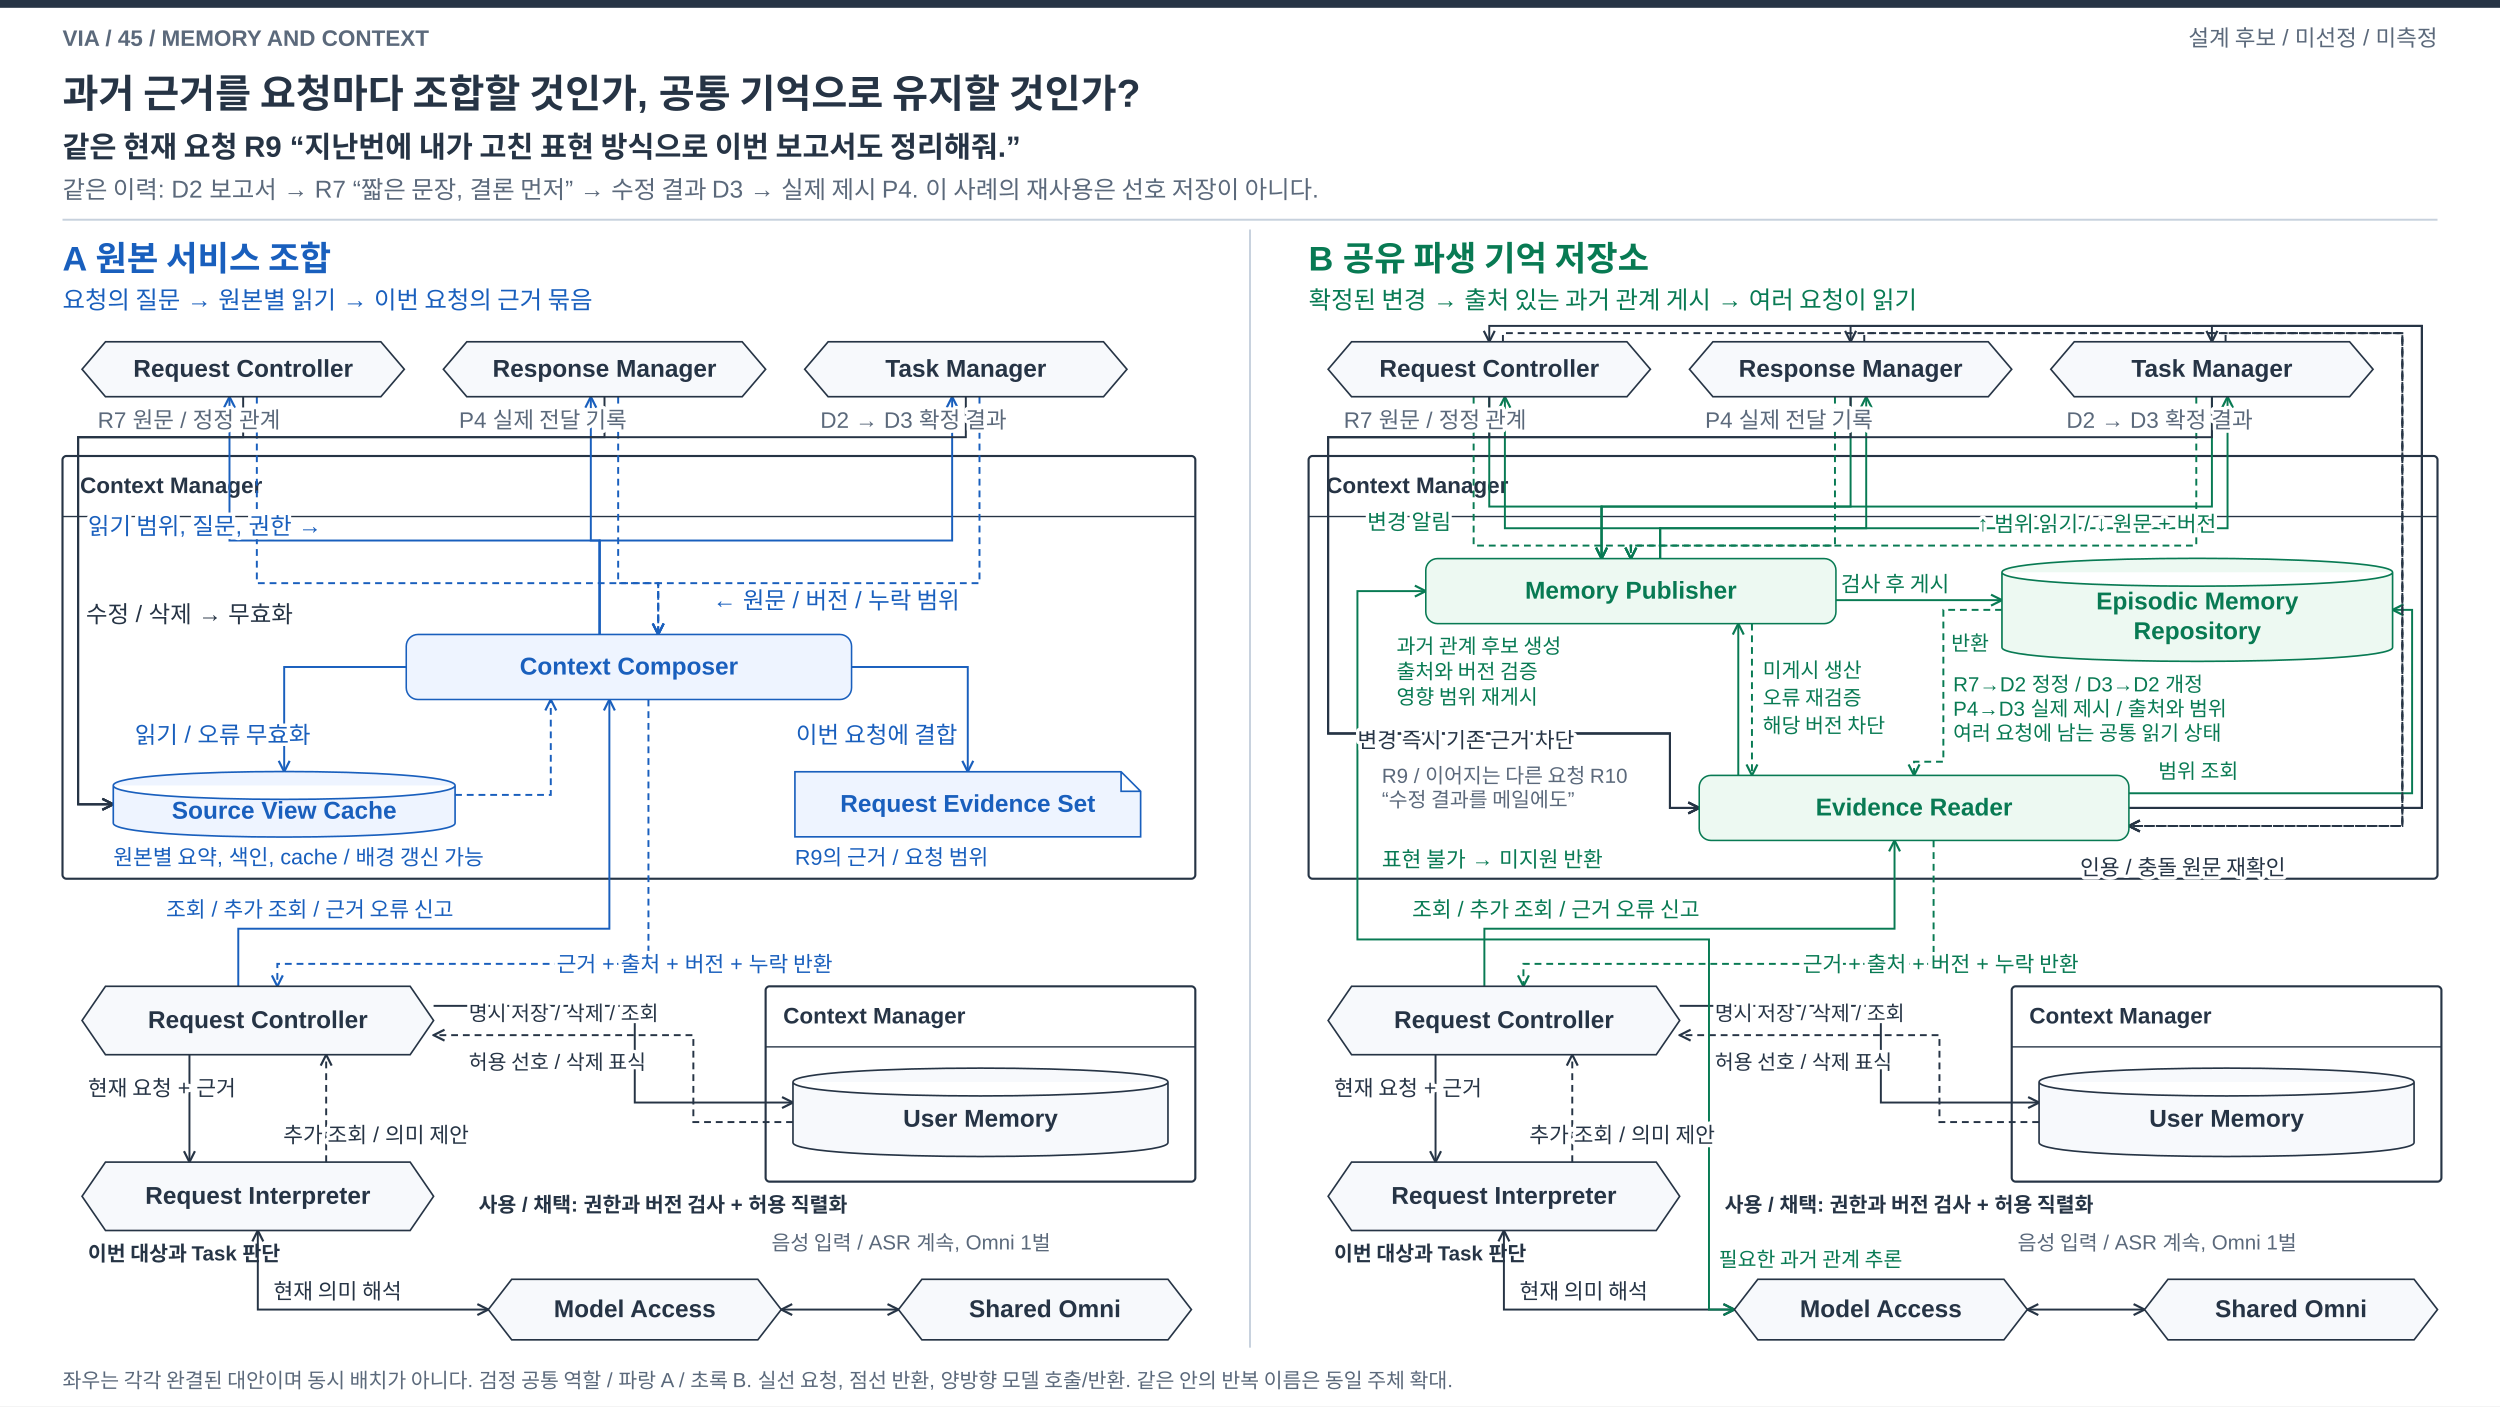
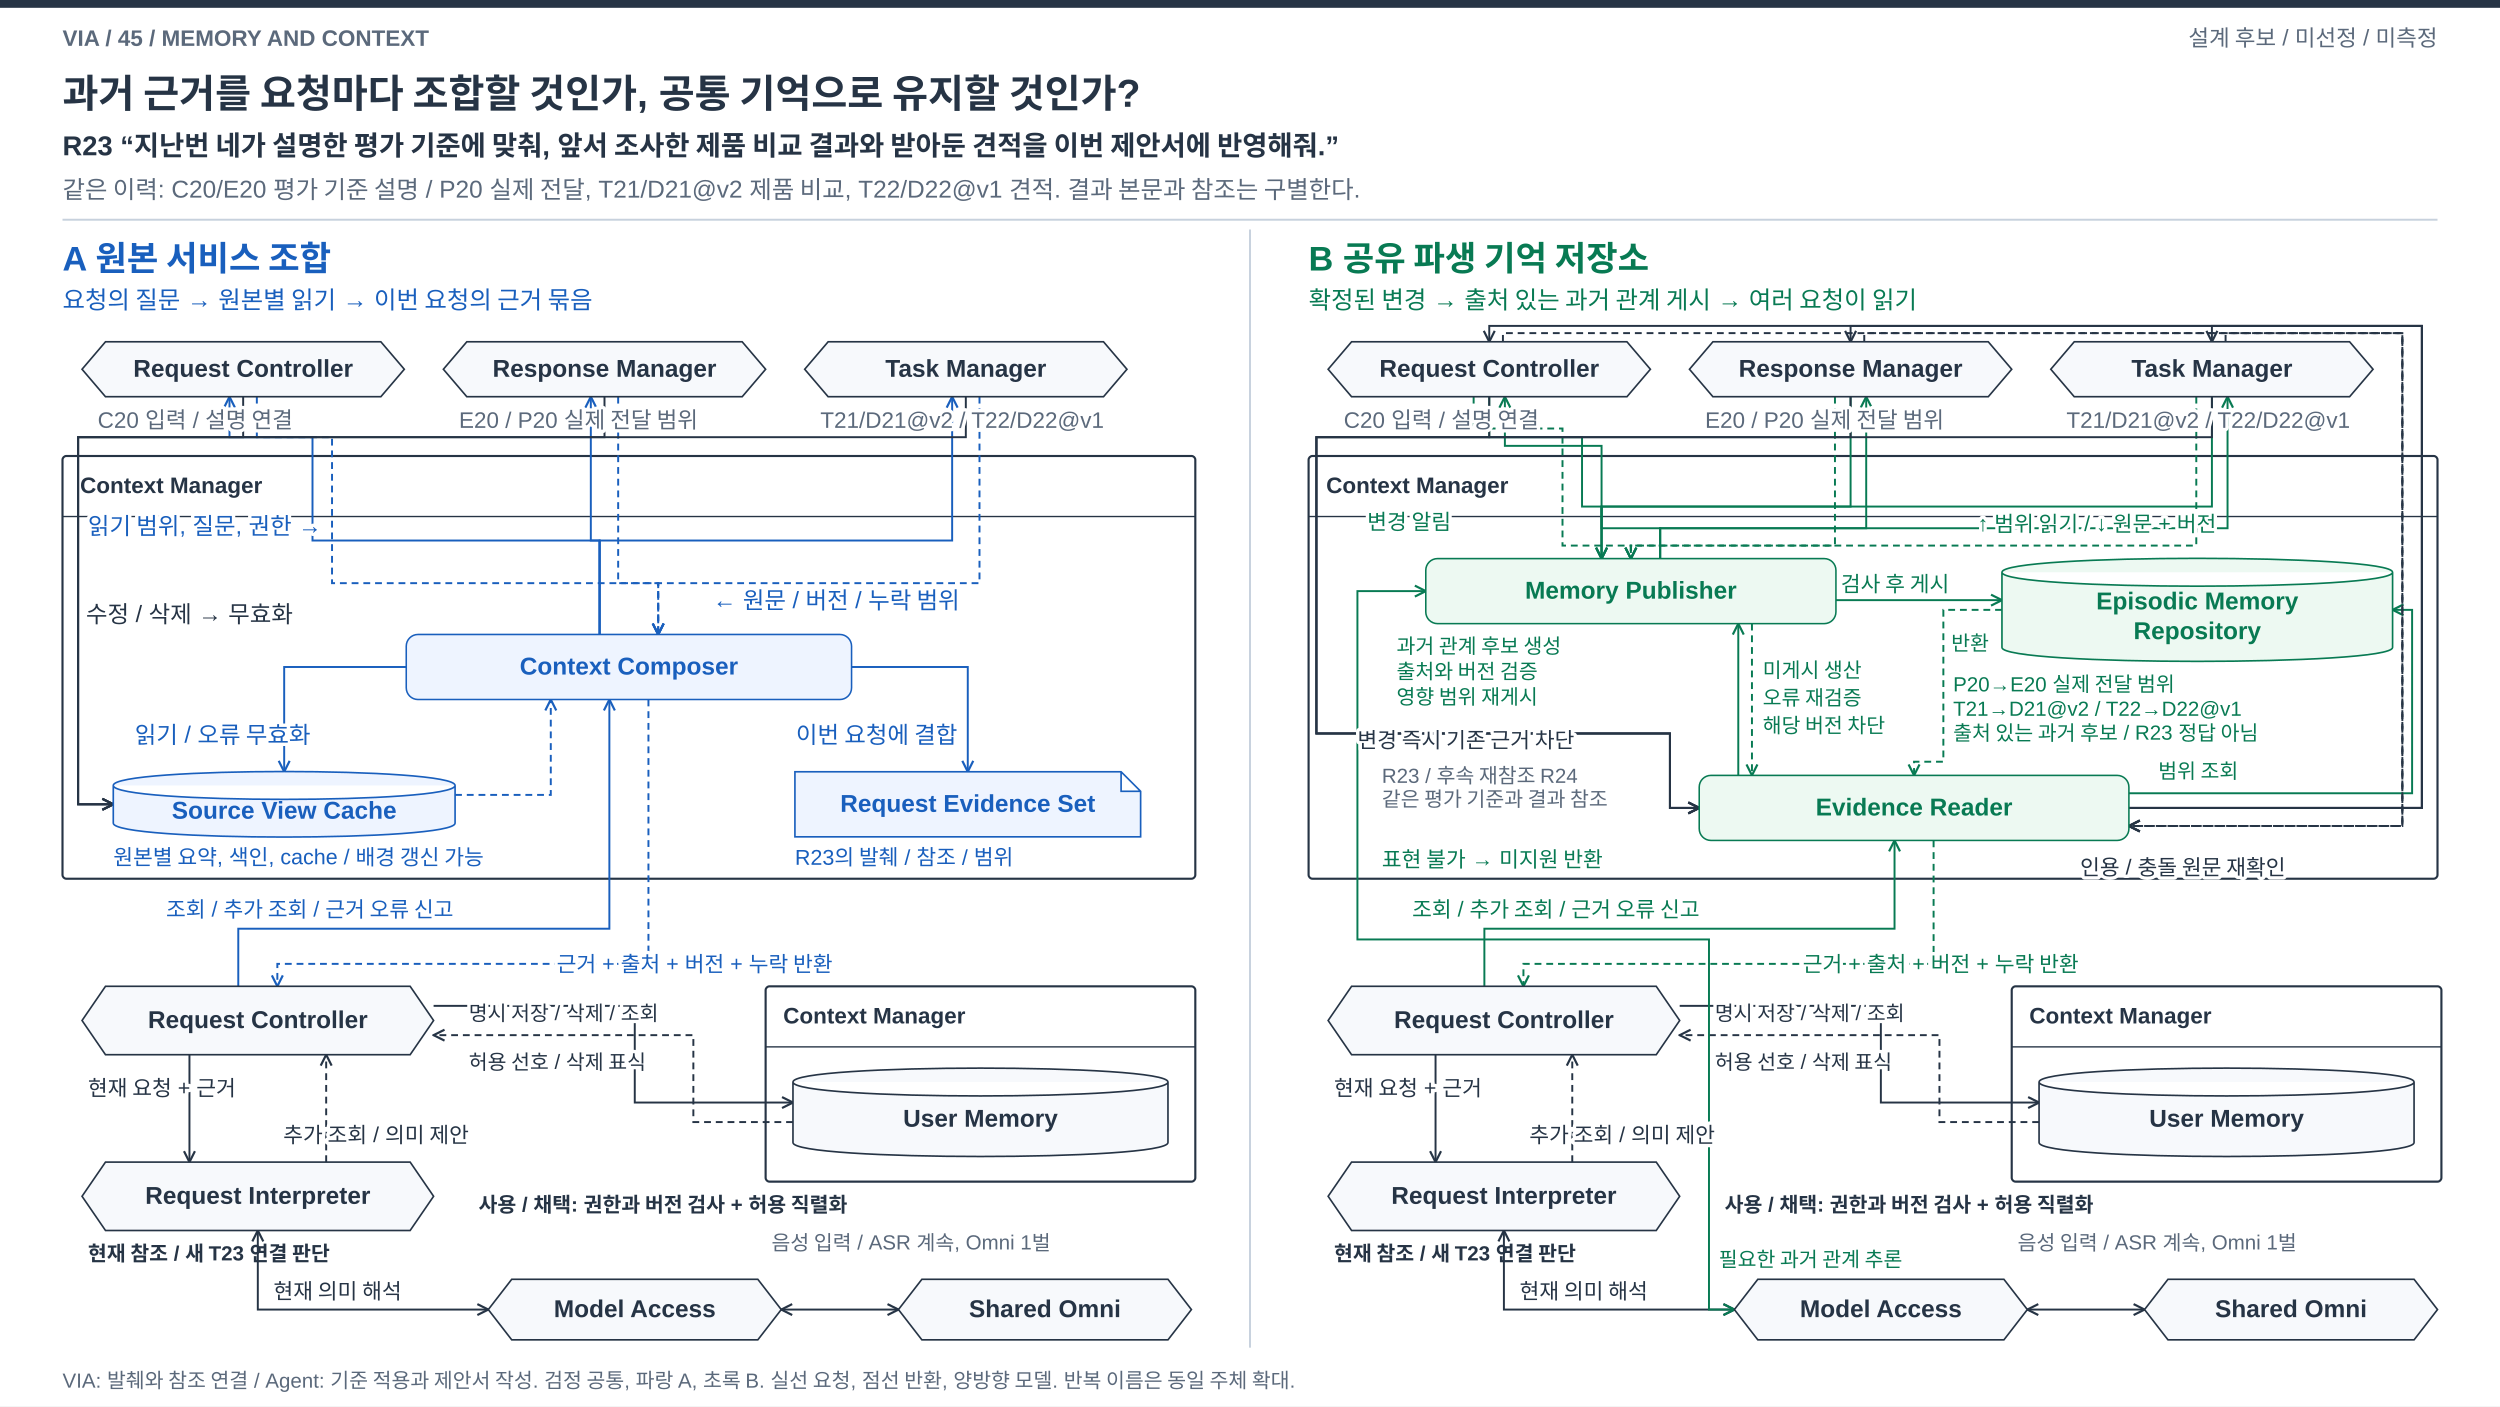
<svg xmlns="http://www.w3.org/2000/svg" width="2560" height="1440" viewBox="0 0 2560 1440" role="img" aria-labelledby="title">
  <defs>
    <marker id="a263445" viewBox="0 0 10 10" refX="9" refY="5" markerWidth="7" markerHeight="7" orient="auto-start-reverse">
      <path d="M1 1L9 5L1 9" fill="none" stroke="#263445" stroke-width="1.6" />
    </marker>
    <marker id="a195FBD" viewBox="0 0 10 10" refX="9" refY="5" markerWidth="7" markerHeight="7" orient="auto-start-reverse">
      <path d="M1 1L9 5L1 9" fill="none" stroke="#195FBD" stroke-width="1.6" />
    </marker>
    <marker id="a087A53" viewBox="0 0 10 10" refX="9" refY="5" markerWidth="7" markerHeight="7" orient="auto-start-reverse">
      <path d="M1 1L9 5L1 9" fill="none" stroke="#087A53" stroke-width="1.6" />
    </marker>
  </defs>
  <rect width="2560" height="1440" fill="white" />
  <g font-family="Arial, Apple SD Gothic Neo, Malgun Gothic, sans-serif">
    <rect id="e1" x="0" y="0" width="2560" height="8" rx="0" fill="#263445" stroke="none" stroke-width="1.5" />
    <g id="Acm" data-component="true">
      <rect x="64" y="466.92" width="1160" height="432.9" rx="4" fill="white" stroke="#263445" stroke-width="2.2" />
      <path d="M64 528.92H1224" stroke="#263445" stroke-width="1.4" />
      <text x="82" y="504.92" text-anchor="start" font-size="23" font-weight="700" fill="#263445">Context Manager</text>
    </g>
    <g id="Bcm" data-component="true">
      <rect x="1340" y="466.92" width="1156" height="432.9" rx="4" fill="white" stroke="#263445" stroke-width="2.2" />
      <path d="M1340 528.92H2496" stroke="#263445" stroke-width="1.4" />
      <text x="1358" y="504.92" text-anchor="start" font-size="23" font-weight="700" fill="#263445">Context Manager</text>
    </g>
    <g id="Amemory-owner" data-component="true">
      <rect x="784" y="1010" width="440" height="200" rx="4" fill="white" stroke="#263445" stroke-width="2.2" />
      <path d="M784 1072H1224" stroke="#263445" stroke-width="1.4" />
      <text x="802" y="1048.0" text-anchor="start" font-size="23" font-weight="700" fill="#263445">Context Manager</text>
    </g>
    <g id="Bmemory-owner" data-component="true">
      <rect x="2060" y="1010" width="440" height="200" rx="4" fill="white" stroke="#263445" stroke-width="2.2" />
      <path d="M2060 1072H2500" stroke="#263445" stroke-width="1.4" />
      <text x="2078" y="1048.0" text-anchor="start" font-size="23" font-weight="700" fill="#263445">Context Manager</text>
    </g>
    <polyline id="e7" points="64,225 2496,225" fill="none" stroke="#C7D1DD" stroke-width="2" />
-     <polyline id="e29" points="614.0,649.7 614,553.5 235,553.5 235.0,406.24" fill="none" stroke="#195FBD" stroke-width="2" marker-end="url(#a195FBD)" />
-     <polyline id="e30" points="263.0,406.24 263,597.16 674,597.16 674.0,649.7" fill="none" stroke="#195FBD" stroke-width="2" stroke-dasharray="7 5" marker-end="url(#a195FBD)" />
+     <polyline id="e29" points="614.0,649.7 614,553.5 320,553.5 320,447.68 235,447.68 235.0,406.24" fill="none" stroke="#195FBD" stroke-width="2" marker-end="url(#a195FBD)" />
+     <polyline id="e30" points="263.0,406.24 263,447.68 340,447.68 340,597.16 674,597.16 674.0,649.7" fill="none" stroke="#195FBD" stroke-width="2" stroke-dasharray="7 5" marker-end="url(#a195FBD)" />
    <polyline id="e31" points="614.0,649.7 614,553.5 605,553.5 605.0,406.24" fill="none" stroke="#195FBD" stroke-width="2" marker-end="url(#a195FBD)" />
    <polyline id="e32" points="633.0,406.24 633,597.16 674,597.16 674.0,649.7" fill="none" stroke="#195FBD" stroke-width="2" stroke-dasharray="7 5" marker-end="url(#a195FBD)" />
    <polyline id="e33" points="614.0,649.7 614,553.5 975,553.5 975.0,406.24" fill="none" stroke="#195FBD" stroke-width="2" marker-end="url(#a195FBD)" />
    <polyline id="e34" points="1003.0,406.24 1003,597.16 674,597.16 674.0,649.7" fill="none" stroke="#195FBD" stroke-width="2" stroke-dasharray="7 5" marker-end="url(#a195FBD)" />
    <polyline id="e37" points="416,683.0 291,683.0 291.0,790.3" fill="none" stroke="#195FBD" stroke-width="2" marker-end="url(#a195FBD)" />
    <polyline id="e39" points="466,813.98 564,813.98 564.0,716.3" fill="none" stroke="#195FBD" stroke-width="2" stroke-dasharray="7 5" marker-end="url(#a195FBD)" />
    <polyline id="e40" points="872,683.0 991,683.0 991.0,790.3" fill="none" stroke="#195FBD" stroke-width="2" marker-end="url(#a195FBD)" />
    <polyline id="e44" points="249.0,406.24 249,447.68 80,447.68 80,823.6 116,823.6" fill="none" stroke="#263445" stroke-width="2" marker-end="url(#a263445)" />
    <polyline id="e45" points="619.0,406.24 619,447.68 80,447.68 80,823.6 116,823.6" fill="none" stroke="#263445" stroke-width="2" marker-end="url(#a263445)" />
    <polyline id="e46" points="989.0,406.24 989,447.68 80,447.68 80,823.6 116,823.6" fill="none" stroke="#263445" stroke-width="2" marker-end="url(#a263445)" />
-     <polyline id="e51" points="1525.0,406.24 1525,518.72 1640,518.72 1640.0,572.0" fill="none" stroke="#087A53" stroke-width="2" marker-end="url(#a087A53)" />
-     <polyline id="e52" points="1700.0,572.0 1700,540.92 1541,540.92 1541.0,406.24" fill="none" stroke="#087A53" stroke-width="2" marker-end="url(#a087A53)" />
-     <polyline id="e53" points="1509.0,406.24 1509,558.68 1670,558.68 1670.0,572.0" fill="none" stroke="#087A53" stroke-width="2" stroke-dasharray="7 5" marker-end="url(#a087A53)" />
+     <polyline id="e51" points="1525.0,406.24 1525,447.68 1620,447.68 1620,518.72 1640,518.72 1640.0,572.0" fill="none" stroke="#087A53" stroke-width="2" marker-end="url(#a087A53)" />
+     <polyline id="e52" points="1700.0,572.0 1700,540.92 1640,540.92 1640,456.56 1541,456.56 1541.0,406.24" fill="none" stroke="#087A53" stroke-width="2" marker-end="url(#a087A53)" />
+     <polyline id="e53" points="1509.0,406.24 1509,438.8 1600,438.8 1600,558.68 1670,558.68 1670.0,572.0" fill="none" stroke="#087A53" stroke-width="2" stroke-dasharray="7 5" marker-end="url(#a087A53)" />
    <polyline id="e54" points="1895.0,406.24 1895,518.72 1640,518.72 1640.0,572.0" fill="none" stroke="#087A53" stroke-width="2" marker-end="url(#a087A53)" />
    <polyline id="e55" points="1700.0,572.0 1700,540.92 1911,540.92 1911.0,406.24" fill="none" stroke="#087A53" stroke-width="2" marker-end="url(#a087A53)" />
    <polyline id="e56" points="1879.0,406.24 1879,558.68 1670,558.68 1670.0,572.0" fill="none" stroke="#087A53" stroke-width="2" stroke-dasharray="7 5" marker-end="url(#a087A53)" />
    <polyline id="e57" points="2265.0,406.24 2265,518.72 1640,518.72 1640.0,572.0" fill="none" stroke="#087A53" stroke-width="2" marker-end="url(#a087A53)" />
    <polyline id="e58" points="1700.0,572.0 1700,540.92 2281,540.92 2281.0,406.24" fill="none" stroke="#087A53" stroke-width="2" marker-end="url(#a087A53)" />
    <polyline id="e59" points="2249.0,406.24 2249,558.68 1670,558.68 1670.0,572.0" fill="none" stroke="#087A53" stroke-width="2" stroke-dasharray="7 5" marker-end="url(#a087A53)" />
    <polyline id="e62" points="1880,614.55 2050,614.55" fill="none" stroke="#087A53" stroke-width="2" marker-end="url(#a087A53)" />
    <polyline id="e65" points="2180,812.3 2470,812.3 2470,624.5 2450,624.5" fill="none" stroke="#087A53" stroke-width="2" marker-end="url(#a087A53)" />
    <polyline id="e67" points="2050,624.5 1990,624.5 1990,780 1960,780 1960.0,794.0" fill="none" stroke="#087A53" stroke-width="2" stroke-dasharray="7 5" marker-end="url(#a087A53)" />
    <polyline id="e69" points="2180,827.3 2480,827.3 2480,333.72 1525,333.72 1525.0,350.0" fill="none" stroke="#263445" stroke-width="2" marker-end="url(#a263445)" />
    <polyline id="e70" points="1539.0,350.0 1539,341.12 2460,341.12 2460,845.8 2180,845.8" fill="none" stroke="#263445" stroke-width="2" stroke-dasharray="7 5" marker-end="url(#a263445)" />
    <polyline id="e71" points="2180,827.3 2480,827.3 2480,333.72 1895,333.72 1895.0,350.0" fill="none" stroke="#263445" stroke-width="2" marker-end="url(#a263445)" />
    <polyline id="e72" points="1909.0,350.0 1909,341.12 2460,341.12 2460,845.8 2180,845.8" fill="none" stroke="#263445" stroke-width="2" stroke-dasharray="7 5" marker-end="url(#a263445)" />
    <polyline id="e73" points="2180,827.3 2480,827.3 2480,333.72 2265,333.72 2265.0,350.0" fill="none" stroke="#263445" stroke-width="2" marker-end="url(#a263445)" />
    <polyline id="e74" points="2279.0,350.0 2279,341.12 2460,341.12 2460,845.8 2180,845.8" fill="none" stroke="#263445" stroke-width="2" stroke-dasharray="7 5" marker-end="url(#a263445)" />
    <polyline id="e76" points="1780.0,794.0 1780.0,638.6" fill="none" stroke="#087A53" stroke-width="2" marker-end="url(#a087A53)" />
    <polyline id="e77" points="1794.0,638.6 1794.0,794.0" fill="none" stroke="#087A53" stroke-width="2" stroke-dasharray="7 5" marker-end="url(#a087A53)" />
-     <polyline id="e82" points="1525.0,406.24 1525,447.68 1360,447.68 1360,751.08 1710,751.08 1710,827.3 1740,827.3" fill="none" stroke="#263445" stroke-width="2" marker-end="url(#a263445)" />
-     <polyline id="e83" points="1895.0,406.24 1895,447.68 1360,447.68 1360,751.08 1710,751.08 1710,827.3 1740,827.3" fill="none" stroke="#263445" stroke-width="2" marker-end="url(#a263445)" />
-     <polyline id="e84" points="2265.0,406.24 2265,447.68 1360,447.68 1360,751.08 1710,751.08 1710,827.3 1740,827.3" fill="none" stroke="#263445" stroke-width="2" marker-end="url(#a263445)" />
+     <polyline id="e82" points="1525.0,406.24 1525,447.68 1348,447.68 1348,751.08 1710,751.08 1710,827.3 1740,827.3" fill="none" stroke="#263445" stroke-width="2" marker-end="url(#a263445)" />
+     <polyline id="e83" points="1895.0,406.24 1895,447.68 1348,447.68 1348,751.08 1710,751.08 1710,827.3 1740,827.3" fill="none" stroke="#263445" stroke-width="2" marker-end="url(#a263445)" />
+     <polyline id="e84" points="2265.0,406.24 2265,447.68 1348,447.68 1348,751.08 1710,751.08 1710,827.3 1740,827.3" fill="none" stroke="#263445" stroke-width="2" marker-end="url(#a263445)" />
    <polyline id="e87" points="1280,235 1280,1380" fill="none" stroke="#C7D1DD" stroke-width="2" />
    <polyline id="e92" points="244.0,1010 244,951 624.0,951 624.0,716.3" fill="none" stroke="#195FBD" stroke-width="2" marker-end="url(#a195FBD)" />
    <polyline id="e94" points="664.0,716.3 664.0,987 284,987 284.0,1010" fill="none" stroke="#195FBD" stroke-width="2" stroke-dasharray="7 5" marker-end="url(#a195FBD)" />
    <polyline id="e96" points="194.0,1080 194.0,1190" fill="none" stroke="#263445" stroke-width="2" marker-end="url(#a263445)" />
    <polyline id="e98" points="334.0,1190 334.0,1080" fill="none" stroke="#263445" stroke-width="2" stroke-dasharray="7 5" marker-end="url(#a263445)" />
    <polyline id="e100" points="444,1030.0 650,1030 650,1129 812,1129.0" fill="none" stroke="#263445" stroke-width="2" marker-end="url(#a263445)" />
    <polyline id="e102" points="812,1149.0 710,1149 710,1060 444,1060.0" fill="none" stroke="#263445" stroke-width="2" stroke-dasharray="7 5" marker-end="url(#a263445)" />
    <polyline id="e108" marker-start="url(#a263445)" points="264.0,1260 264,1341 500,1341.0" fill="none" stroke="#263445" stroke-width="2" marker-end="url(#a263445)" />
    <polyline id="e110" marker-start="url(#a263445)" points="800,1341.0 920,1341.0" fill="none" stroke="#263445" stroke-width="2" marker-end="url(#a263445)" />
    <polyline id="e116" points="1520.0,1010 1520,951 1940.0,951 1940.0,860.6" fill="none" stroke="#087A53" stroke-width="2" marker-end="url(#a087A53)" />
    <polyline id="e118" points="1980.0,860.6 1980.0,987 1560,987 1560.0,1010" fill="none" stroke="#087A53" stroke-width="2" stroke-dasharray="7 5" marker-end="url(#a087A53)" />
    <polyline id="e120" points="1470.0,1080 1470.0,1190" fill="none" stroke="#263445" stroke-width="2" marker-end="url(#a263445)" />
    <polyline id="e122" points="1610.0,1190 1610.0,1080" fill="none" stroke="#263445" stroke-width="2" stroke-dasharray="7 5" marker-end="url(#a263445)" />
    <polyline id="e124" points="1720,1030.0 1926,1030 1926,1129 2088,1129.0" fill="none" stroke="#263445" stroke-width="2" marker-end="url(#a263445)" />
    <polyline id="e126" points="2088,1149.0 1986,1149 1986,1060 1720,1060.0" fill="none" stroke="#263445" stroke-width="2" stroke-dasharray="7 5" marker-end="url(#a263445)" />
    <polyline id="e132" marker-start="url(#a263445)" points="1540.0,1260 1540,1341 1776,1341.0" fill="none" stroke="#263445" stroke-width="2" marker-end="url(#a263445)" />
    <polyline id="e134" marker-start="url(#a263445)" points="2076,1341.0 2196,1341.0" fill="none" stroke="#263445" stroke-width="2" marker-end="url(#a263445)" />
    <polyline id="e136" marker-start="url(#a087A53)" points="1460,605.3 1390,605.3 1390,962 1750,962 1750,1341 1776,1341.0" fill="none" stroke="#087A53" stroke-width="2" marker-end="url(#a087A53)" />
    <g id="Arequest" data-node="true" data-x="84" data-y="350.0" data-w="330" data-h="56.24">
      <path d="M108 350.0H390L414 378.12L390 406.24H108L84 378.12Z" fill="#F7F9FC" stroke="#263445" stroke-width="1.7" />
      <text x="249.0" y="385.87" text-anchor="middle" font-size="25" font-weight="700" fill="#263445">Request Controller</text>
    </g>
    <g id="Aresponse" data-node="true" data-x="454" data-y="350.0" data-w="330" data-h="56.24">
      <path d="M478 350.0H760L784 378.12L760 406.24H478L454 378.12Z" fill="#F7F9FC" stroke="#263445" stroke-width="1.7" />
      <text x="619.0" y="385.87" text-anchor="middle" font-size="25" font-weight="700" fill="#263445">Response Manager</text>
    </g>
    <g id="Atask" data-node="true" data-x="824" data-y="350.0" data-w="330" data-h="56.24">
      <path d="M848 350.0H1130L1154 378.12L1130 406.24H848L824 378.12Z" fill="#F7F9FC" stroke="#263445" stroke-width="1.7" />
      <text x="989.0" y="385.87" text-anchor="middle" font-size="25" font-weight="700" fill="#263445">Task Manager</text>
    </g>
    <g id="Brequest" data-node="true" data-x="1360" data-y="350.0" data-w="330" data-h="56.24">
      <path d="M1384 350.0H1666L1690 378.12L1666 406.24H1384L1360 378.12Z" fill="#F7F9FC" stroke="#263445" stroke-width="1.7" />
      <text x="1525.0" y="385.87" text-anchor="middle" font-size="25" font-weight="700" fill="#263445">Request Controller</text>
    </g>
    <g id="Bresponse" data-node="true" data-x="1730" data-y="350.0" data-w="330" data-h="56.24">
      <path d="M1754 350.0H2036L2060 378.12L2036 406.24H1754L1730 378.12Z" fill="#F7F9FC" stroke="#263445" stroke-width="1.7" />
      <text x="1895.0" y="385.87" text-anchor="middle" font-size="25" font-weight="700" fill="#263445">Response Manager</text>
    </g>
    <g id="Btask" data-node="true" data-x="2100" data-y="350.0" data-w="330" data-h="56.24">
      <path d="M2124 350.0H2406L2430 378.12L2406 406.24H2124L2100 378.12Z" fill="#F7F9FC" stroke="#263445" stroke-width="1.7" />
      <text x="2265.0" y="385.87" text-anchor="middle" font-size="25" font-weight="700" fill="#263445">Task Manager</text>
    </g>
    <g id="composer" data-node="true" data-x="416" data-y="649.7" data-w="456" data-h="66.6">
      <rect x="416" y="649.7" width="456" height="66.6" rx="12" fill="#EEF4FF" stroke="#195FBD" stroke-width="1.6" />
      <text x="644.0" y="690.75" text-anchor="middle" font-size="25" font-weight="700" fill="#195FBD">Context Composer</text>
    </g>
    <g id="cache" data-node="true" data-x="116" data-y="790.3" data-w="350" data-h="66.6">
      <path d="M116 804.3C116 785.3 466 785.3 466 804.3V842.9C466 861.9 116 861.9 116 842.9Z M116 804.3C116 823.3 466 823.3 466 804.3" fill="#EEF4FF" stroke="#195FBD" stroke-width="1.7" />
      <text x="291.0" y="838.35" text-anchor="middle" font-size="25" font-weight="700" fill="#195FBD">Source View Cache</text>
    </g>
    <g id="attempt" data-node="true" data-x="814" data-y="790.3" data-w="354" data-h="66.6">
      <path d="M814 790.3H1148L1168 810.3V856.9H814Z M1148 790.3V810.3H1168" fill="#EEF4FF" stroke="#195FBD" stroke-width="1.7" />
      <text x="991.0" y="831.35" text-anchor="middle" font-size="25" font-weight="700" fill="#195FBD">Request Evidence Set</text>
    </g>
    <g id="publisher" data-node="true" data-x="1460" data-y="572.0" data-w="420" data-h="66.6">
      <rect x="1460" y="572.0" width="420" height="66.6" rx="12" fill="#EDF9F2" stroke="#087A53" stroke-width="1.6" />
      <text x="1670.0" y="613.05" text-anchor="middle" font-size="25" font-weight="700" fill="#087A53">Memory Publisher</text>
    </g>
    <g id="repository" data-node="true" data-x="2050" data-y="572.0" data-w="400" data-h="105">
      <path d="M2050 586.0C2050 567.0 2450 567.0 2450 586.0V663.0C2450 682.0 2050 682.0 2050 663.0Z M2050 586.0C2050 605.0 2450 605.0 2450 586.0" fill="#EDF9F2" stroke="#087A53" stroke-width="1.7" />
      <text x="2250.0" y="624.0" text-anchor="middle" font-size="25" font-weight="700" fill="#087A53">Episodic Memory</text>
      <text x="2250.0" y="654.5" text-anchor="middle" font-size="25" font-weight="700" fill="#087A53">Repository</text>
    </g>
    <g id="reader" data-node="true" data-x="1740" data-y="794.0" data-w="440" data-h="66.6">
      <rect x="1740" y="794.0" width="440" height="66.6" rx="12" fill="#EDF9F2" stroke="#087A53" stroke-width="1.6" />
      <text x="1960.0" y="835.05" text-anchor="middle" font-size="25" font-weight="700" fill="#087A53">Evidence Reader</text>
    </g>
    <g id="Acurrent" data-node="true" data-x="84" data-y="1010" data-w="360" data-h="70">
      <path d="M108 1010H420L444 1045.0L420 1080H108L84 1045.0Z" fill="#F7F9FC" stroke="#263445" stroke-width="1.7" />
      <text x="264.0" y="1052.75" text-anchor="middle" font-size="25" font-weight="700" fill="#263445">Request Controller</text>
    </g>
    <g id="Ainterpreter" data-node="true" data-x="84" data-y="1190" data-w="360" data-h="70">
      <path d="M108 1190H420L444 1225.0L420 1260H108L84 1225.0Z" fill="#F7F9FC" stroke="#263445" stroke-width="1.7" />
      <text x="264.0" y="1232.75" text-anchor="middle" font-size="25" font-weight="700" fill="#263445">Request Interpreter</text>
    </g>
    <g id="Amemory" data-node="true" data-x="812" data-y="1094" data-w="384" data-h="90">
      <path d="M812 1108C812 1089 1196 1089 1196 1108V1170C1196 1189 812 1189 812 1170Z M812 1108C812 1127 1196 1127 1196 1108" fill="#F7F9FC" stroke="#263445" stroke-width="1.7" />
      <text x="1004.0" y="1153.75" text-anchor="middle" font-size="25" font-weight="700" fill="#263445">User Memory</text>
    </g>
    <g id="Aaccess" data-node="true" data-x="500" data-y="1310" data-w="300" data-h="62">
      <path d="M524 1310H776L800 1341.0L776 1372H524L500 1341.0Z" fill="#F7F9FC" stroke="#263445" stroke-width="1.7" />
      <text x="650.0" y="1348.75" text-anchor="middle" font-size="25" font-weight="700" fill="#263445">Model Access</text>
    </g>
    <g id="Aomni" data-node="true" data-x="920" data-y="1310" data-w="300" data-h="62">
      <path d="M944 1310H1196L1220 1341.0L1196 1372H944L920 1341.0Z" fill="#F7F9FC" stroke="#263445" stroke-width="1.7" />
      <text x="1070.0" y="1348.75" text-anchor="middle" font-size="25" font-weight="700" fill="#263445">Shared Omni</text>
    </g>
    <g id="Bcurrent" data-node="true" data-x="1360" data-y="1010" data-w="360" data-h="70">
      <path d="M1384 1010H1696L1720 1045.0L1696 1080H1384L1360 1045.0Z" fill="#F7F9FC" stroke="#263445" stroke-width="1.7" />
      <text x="1540.0" y="1052.75" text-anchor="middle" font-size="25" font-weight="700" fill="#263445">Request Controller</text>
    </g>
    <g id="Binterpreter" data-node="true" data-x="1360" data-y="1190" data-w="360" data-h="70">
      <path d="M1384 1190H1696L1720 1225.0L1696 1260H1384L1360 1225.0Z" fill="#F7F9FC" stroke="#263445" stroke-width="1.7" />
      <text x="1540.0" y="1232.75" text-anchor="middle" font-size="25" font-weight="700" fill="#263445">Request Interpreter</text>
    </g>
    <g id="Bmemory" data-node="true" data-x="2088" data-y="1094" data-w="384" data-h="90">
      <path d="M2088 1108C2088 1089 2472 1089 2472 1108V1170C2472 1189 2088 1189 2088 1170Z M2088 1108C2088 1127 2472 1127 2472 1108" fill="#F7F9FC" stroke="#263445" stroke-width="1.7" />
      <text x="2280.0" y="1153.75" text-anchor="middle" font-size="25" font-weight="700" fill="#263445">User Memory</text>
    </g>
    <g id="Baccess" data-node="true" data-x="1776" data-y="1310" data-w="300" data-h="62">
      <path d="M1800 1310H2052L2076 1341.0L2052 1372H1800L1776 1341.0Z" fill="#F7F9FC" stroke="#263445" stroke-width="1.7" />
      <text x="1926.0" y="1348.75" text-anchor="middle" font-size="25" font-weight="700" fill="#263445">Model Access</text>
    </g>
    <g id="Bomni" data-node="true" data-x="2196" data-y="1310" data-w="300" data-h="62">
      <path d="M2220 1310H2472L2496 1341.0L2472 1372H2220L2196 1341.0Z" fill="#F7F9FC" stroke="#263445" stroke-width="1.7" />
      <text x="2346.0" y="1348.75" text-anchor="middle" font-size="25" font-weight="700" fill="#263445">Shared Omni</text>
    </g>
    <g id="e2">
      <text x="64" y="47.0" text-anchor="start" font-size="23" font-weight="700" fill="#5B697B">VIA / 45 / MEMORY AND CONTEXT</text>
    </g>
    <g id="e3">
      <text x="2496" y="47.0" text-anchor="end" font-size="23" font-weight="400" fill="#5B697B">설계 후보 / 미선정 / 미측정</text>
    </g>
    <g id="e4">
      <text x="64" y="110.0" text-anchor="start" font-size="40" font-weight="700" fill="#263445">과거 근거를 요청마다 조합할 것인가, 공통 기억으로 유지할 것인가?</text>
    </g>
    <g id="e5">
-       <text x="64" y="161.0" text-anchor="start" font-size="30" font-weight="700" fill="#263445">같은 현재 요청 R9   “지난번에 내가 고친 표현 방식으로 이번 보고서도 정리해줘.”</text>
+       <text x="64" y="159.0" text-anchor="start" font-size="28" font-weight="700" fill="#263445">R23  “지난번 네가 설명한 평가 기준에 맞춰, 앞서 조사한 제품 비교 결과와 받아둔 견적을 이번 제안서에 반영해줘.”</text>
    </g>
    <g id="e6">
-       <text x="64" y="203.0" text-anchor="start" font-size="25" font-weight="400" fill="#5B697B">같은 이력: D2 보고서 → R7 “짧은 문장, 결론 먼저” → 수정 결과 D3 → 실제 제시 P4. 이 사례의 재사용은 선호 저장이 아니다.</text>
+       <text x="64" y="203.0" text-anchor="start" font-size="25" font-weight="400" fill="#5B697B">같은 이력: C20/E20 평가 기준 설명 / P20 실제 전달, T21/D21@v2 제품 비교, T22/D22@v1 견적. 결과 본문과 참조는 구별한다.</text>
    </g>
    <g id="e8">
      <text x="64" y="277.0" text-anchor="start" font-size="35" font-weight="700" fill="#195FBD">A  원본 서비스 조합</text>
    </g>
    <g id="e9">
      <text x="1340" y="277.0" text-anchor="start" font-size="35" font-weight="700" fill="#087A53">B  공유 파생 기억 저장소</text>
    </g>
    <g id="e10">
      <text x="64" y="316.0" text-anchor="start" font-size="25" font-weight="400" fill="#195FBD">요청의 질문 → 원본별 읽기 → 이번 요청의 근거 묶음</text>
    </g>
    <g id="e11">
      <text x="1340" y="316.0" text-anchor="start" font-size="25" font-weight="400" fill="#087A53">확정된 변경 → 출처 있는 과거 관계 게시 → 여러 요청이 읽기</text>
    </g>
    <g id="e13" paint-order="stroke" stroke="white" stroke-width="7" stroke-linejoin="round">
-       <text x="100" y="438.12" text-anchor="start" font-size="23" font-weight="400" fill="#5B697B">R7 원문 / 정정 관계</text>
+       <text x="100" y="438.12" text-anchor="start" font-size="23" font-weight="400" fill="#5B697B">C20 입력 / 설명 연결</text>
    </g>
    <g id="e15" paint-order="stroke" stroke="white" stroke-width="7" stroke-linejoin="round">
-       <text x="470" y="438.12" text-anchor="start" font-size="23" font-weight="400" fill="#5B697B">P4 실제 전달 기록</text>
+       <text x="470" y="438.12" text-anchor="start" font-size="23" font-weight="400" fill="#5B697B">E20 / P20 실제 전달 범위</text>
    </g>
    <g id="e17" paint-order="stroke" stroke="white" stroke-width="7" stroke-linejoin="round">
-       <text x="840" y="438.12" text-anchor="start" font-size="23" font-weight="400" fill="#5B697B">D2 → D3 확정 결과</text>
+       <text x="840" y="438.12" text-anchor="start" font-size="23" font-weight="400" fill="#5B697B">T21/D21@v2 / T22/D22@v1</text>
    </g>
    <g id="e19" paint-order="stroke" stroke="white" stroke-width="7" stroke-linejoin="round">
-       <text x="1376" y="438.12" text-anchor="start" font-size="23" font-weight="400" fill="#5B697B">R7 원문 / 정정 관계</text>
+       <text x="1376" y="438.12" text-anchor="start" font-size="23" font-weight="400" fill="#5B697B">C20 입력 / 설명 연결</text>
    </g>
    <g id="e21" paint-order="stroke" stroke="white" stroke-width="7" stroke-linejoin="round">
-       <text x="1746" y="438.12" text-anchor="start" font-size="23" font-weight="400" fill="#5B697B">P4 실제 전달 기록</text>
+       <text x="1746" y="438.12" text-anchor="start" font-size="23" font-weight="400" fill="#5B697B">E20 / P20 실제 전달 범위</text>
    </g>
    <g id="e23" paint-order="stroke" stroke="white" stroke-width="7" stroke-linejoin="round">
-       <text x="2116" y="438.12" text-anchor="start" font-size="23" font-weight="400" fill="#5B697B">D2 → D3 확정 결과</text>
+       <text x="2116" y="438.12" text-anchor="start" font-size="23" font-weight="400" fill="#5B697B">T21/D21@v2 / T22/D22@v1</text>
    </g>
    <g id="e35" paint-order="stroke" stroke="white" stroke-width="7" stroke-linejoin="round">
      <text x="90" y="547.16" text-anchor="start" font-size="24" font-weight="400" fill="#195FBD">읽기 범위, 질문, 권한 →</text>
    </g>
    <g id="e36" paint-order="stroke" stroke="white" stroke-width="7" stroke-linejoin="round">
      <text x="730" y="622.64" text-anchor="start" font-size="24" font-weight="400" fill="#195FBD">← 원문 / 버전 / 누락 범위</text>
    </g>
    <g id="e38" paint-order="stroke" stroke="white" stroke-width="7" stroke-linejoin="round">
      <text x="138" y="761.02" text-anchor="start" font-size="24" font-weight="400" fill="#195FBD">읽기 / 오류 무효화</text>
    </g>
    <g id="e41" paint-order="stroke" stroke="white" stroke-width="7" stroke-linejoin="round">
      <text x="815" y="761.02" text-anchor="start" font-size="24" font-weight="400" fill="#195FBD">이번 요청에 결합</text>
    </g>
    <g id="e42">
      <text x="116" y="885.56" text-anchor="start" font-size="22" font-weight="400" fill="#195FBD">원본별 요약, 색인, cache / 배경 갱신 가능</text>
    </g>
    <g id="e43">
-       <text x="814" y="885.56" text-anchor="start" font-size="22" font-weight="400" fill="#195FBD">R9의 근거 / 요청 범위</text>
+       <text x="814" y="885.56" text-anchor="start" font-size="22" font-weight="400" fill="#195FBD">R23의 발췌 / 참조 / 범위</text>
    </g>
    <g id="e47" paint-order="stroke" stroke="white" stroke-width="7" stroke-linejoin="round">
      <text x="88" y="637.44" text-anchor="start" font-size="24" font-weight="400" fill="#263445">수정 / 삭제 → 무효화</text>
    </g>
    <g id="e60" paint-order="stroke" stroke="white" stroke-width="7" stroke-linejoin="round">
      <text x="1400" y="542.2" text-anchor="start" font-size="22" font-weight="400" fill="#087A53">변경 알림</text>
    </g>
    <g id="e61" paint-order="stroke" stroke="white" stroke-width="7" stroke-linejoin="round">
      <text x="2025" y="543.68" text-anchor="start" font-size="22" font-weight="400" fill="#087A53">↑ 범위 읽기 / ↓ 원문 + 버전</text>
    </g>
    <g id="e63" paint-order="stroke" stroke="white" stroke-width="7" stroke-linejoin="round">
      <text x="1885" y="605.84" text-anchor="start" font-size="22" font-weight="400" fill="#087A53">검사 후 게시</text>
    </g>
    <g id="e64">
-       <text x="2000" y="708" text-anchor="start" font-size="21" font-weight="400" fill="#087A53">R7→D2 정정 / D3→D2 개정</text>
-       <text x="2000" y="733" text-anchor="start" font-size="21" font-weight="400" fill="#087A53">P4→D3 실제 제시 / 출처와 범위</text>
-       <text x="2000" y="758" text-anchor="start" font-size="21" font-weight="400" fill="#087A53">여러 요청에 남는 공통 읽기 상태</text>
+       <text x="2000" y="708" text-anchor="start" font-size="21" font-weight="400" fill="#087A53">P20→E20 실제 전달 범위</text>
+       <text x="2000" y="733" text-anchor="start" font-size="21" font-weight="400" fill="#087A53">T21→D21@v2 / T22→D22@v1</text>
+       <text x="2000" y="758" text-anchor="start" font-size="21" font-weight="400" fill="#087A53">출처 있는 과거 후보 / R23 정답 아님</text>
    </g>
    <g id="e66" paint-order="stroke" stroke="white" stroke-width="7" stroke-linejoin="round">
      <text x="2210" y="797.0" text-anchor="start" font-size="21" font-weight="400" fill="#087A53">범위 조회</text>
    </g>
    <g id="e75" paint-order="stroke" stroke="white" stroke-width="7" stroke-linejoin="round">
      <text x="2130" y="895.92" text-anchor="start" font-size="22" font-weight="400" fill="#263445">인용 / 충돌 원문 재확인</text>
    </g>
    <g id="e78" paint-order="stroke" stroke="white" stroke-width="7" stroke-linejoin="round">
      <text x="1805" y="693.64" text-anchor="start" font-size="21" font-weight="400" fill="#087A53">미게시 생산</text>
      <text x="1805" y="721.99" text-anchor="start" font-size="21" font-weight="400" fill="#087A53">오류 재검증</text>
      <text x="1805" y="750.34" text-anchor="start" font-size="21" font-weight="400" fill="#087A53">해당 버전 차단</text>
    </g>
    <g id="e79">
      <text x="1430" y="669" text-anchor="start" font-size="21" font-weight="400" fill="#087A53">과거 관계 후보 생성</text>
      <text x="1430" y="695" text-anchor="start" font-size="21" font-weight="400" fill="#087A53">출처와 버전 검증</text>
      <text x="1430" y="721" text-anchor="start" font-size="21" font-weight="400" fill="#087A53">영향 범위 재게시</text>
    </g>
    <g id="e80">
-       <text x="1415" y="801.68" text-anchor="start" font-size="21" font-weight="400" fill="#5B697B">R9 / 이어지는 다른 요청 R10</text>
-       <text x="1415" y="825.68" text-anchor="start" font-size="21" font-weight="400" fill="#5B697B">“수정 결과를 메일에도”</text>
+       <text x="1415" y="801.68" text-anchor="start" font-size="21" font-weight="400" fill="#5B697B">R23 / 후속 재참조 R24</text>
+       <text x="1415" y="825.68" text-anchor="start" font-size="21" font-weight="400" fill="#5B697B">같은 평가 기준과 결과 참조</text>
    </g>
    <g id="e81">
      <text x="1415" y="887.78" text-anchor="start" font-size="22" font-weight="400" fill="#087A53">표현 불가 → 미지원 반환</text>
    </g>
    <g id="e85" paint-order="stroke" stroke="white" stroke-width="7" stroke-linejoin="round">
      <text x="1390" y="765.68" text-anchor="start" font-size="22" font-weight="400" fill="#263445">변경 즉시 기존 근거 차단</text>
    </g>
    <g id="e86" paint-order="stroke" stroke="white" stroke-width="7" stroke-linejoin="round">
      <text x="1998" y="666.0" text-anchor="start" font-size="21" font-weight="400" fill="#087A53">반환</text>
    </g>
    <g id="e93" paint-order="stroke" stroke="white" stroke-width="7" stroke-linejoin="round">
      <text x="170" y="939.0" text-anchor="start" font-size="22" font-weight="400" fill="#195FBD">조회 / 추가 조회 / 근거 오류 신고</text>
    </g>
    <g id="e95" paint-order="stroke" stroke="white" stroke-width="7" stroke-linejoin="round">
      <text x="570" y="995.0" text-anchor="start" font-size="22" font-weight="400" fill="#195FBD">근거 + 출처 + 버전 + 누락 반환</text>
    </g>
    <g id="e97" paint-order="stroke" stroke="white" stroke-width="7" stroke-linejoin="round">
      <text x="90" y="1122.0" text-anchor="start" font-size="22" font-weight="400" fill="#263445">현재 요청 + 근거</text>
    </g>
    <g id="e99" paint-order="stroke" stroke="white" stroke-width="7" stroke-linejoin="round">
      <text x="290" y="1170.0" text-anchor="start" font-size="22" font-weight="400" fill="#263445">추가 조회 / 의미 제안</text>
    </g>
    <g id="e101" paint-order="stroke" stroke="white" stroke-width="7" stroke-linejoin="round">
      <text x="480" y="1045.0" text-anchor="start" font-size="21" font-weight="400" fill="#263445">명시 저장 / 삭제 / 조회</text>
    </g>
    <g id="e103" paint-order="stroke" stroke="white" stroke-width="7" stroke-linejoin="round">
      <text x="480" y="1095.0" text-anchor="start" font-size="21" font-weight="400" fill="#263445">허용 선호 / 삭제 표식</text>
    </g>
    <g id="e104">
      <text x="490" y="1241.0" text-anchor="start" font-size="21" font-weight="700" fill="#263445">사용 / 채택: 권한과 버전 검사 + 허용 직렬화</text>
    </g>
    <g id="e105">
-       <text x="90" y="1291.0" text-anchor="start" font-size="21" font-weight="700" fill="#263445">이번 대상과 Task 판단</text>
+       <text x="90" y="1291.0" text-anchor="start" font-size="21" font-weight="700" fill="#263445">현재 참조 / 새 T23 연결 판단</text>
    </g>
    <g id="e109" paint-order="stroke" stroke="white" stroke-width="7" stroke-linejoin="round">
      <text x="280" y="1330.0" text-anchor="start" font-size="22" font-weight="400" fill="#263445">현재 의미 해석</text>
    </g>
    <g id="e111">
      <text x="790" y="1280.0" text-anchor="start" font-size="21" font-weight="400" fill="#5B697B">음성 입력 / ASR 계속, Omni 1벌</text>
    </g>
    <g id="e117" paint-order="stroke" stroke="white" stroke-width="7" stroke-linejoin="round">
      <text x="1446" y="939.0" text-anchor="start" font-size="22" font-weight="400" fill="#087A53">조회 / 추가 조회 / 근거 오류 신고</text>
    </g>
    <g id="e119" paint-order="stroke" stroke="white" stroke-width="7" stroke-linejoin="round">
      <text x="1846" y="995.0" text-anchor="start" font-size="22" font-weight="400" fill="#087A53">근거 + 출처 + 버전 + 누락 반환</text>
    </g>
    <g id="e121" paint-order="stroke" stroke="white" stroke-width="7" stroke-linejoin="round">
      <text x="1366" y="1122.0" text-anchor="start" font-size="22" font-weight="400" fill="#263445">현재 요청 + 근거</text>
    </g>
    <g id="e123" paint-order="stroke" stroke="white" stroke-width="7" stroke-linejoin="round">
      <text x="1566" y="1170.0" text-anchor="start" font-size="22" font-weight="400" fill="#263445">추가 조회 / 의미 제안</text>
    </g>
    <g id="e125" paint-order="stroke" stroke="white" stroke-width="7" stroke-linejoin="round">
      <text x="1756" y="1045.0" text-anchor="start" font-size="21" font-weight="400" fill="#263445">명시 저장 / 삭제 / 조회</text>
    </g>
    <g id="e127" paint-order="stroke" stroke="white" stroke-width="7" stroke-linejoin="round">
      <text x="1756" y="1095.0" text-anchor="start" font-size="21" font-weight="400" fill="#263445">허용 선호 / 삭제 표식</text>
    </g>
    <g id="e128">
      <text x="1766" y="1241.0" text-anchor="start" font-size="21" font-weight="700" fill="#263445">사용 / 채택: 권한과 버전 검사 + 허용 직렬화</text>
    </g>
    <g id="e129">
-       <text x="1366" y="1291.0" text-anchor="start" font-size="21" font-weight="700" fill="#263445">이번 대상과 Task 판단</text>
+       <text x="1366" y="1291.0" text-anchor="start" font-size="21" font-weight="700" fill="#263445">현재 참조 / 새 T23 연결 판단</text>
    </g>
    <g id="e133" paint-order="stroke" stroke="white" stroke-width="7" stroke-linejoin="round">
      <text x="1556" y="1330.0" text-anchor="start" font-size="22" font-weight="400" fill="#263445">현재 의미 해석</text>
    </g>
    <g id="e135">
      <text x="2066" y="1280.0" text-anchor="start" font-size="21" font-weight="400" fill="#5B697B">음성 입력 / ASR 계속, Omni 1벌</text>
    </g>
    <g id="e137" paint-order="stroke" stroke="white" stroke-width="7" stroke-linejoin="round">
      <text x="1760" y="1297.0" text-anchor="start" font-size="21" font-weight="400" fill="#087A53">필요한 과거 관계 추론</text>
    </g>
    <g id="e138">
-       <text x="64" y="1421.0" text-anchor="start" font-size="21" font-weight="400" fill="#5B697B">좌우는 각각 완결된 대안이며 동시 배치가 아니다. 검정 공통 역할 / 파랑 A / 초록 B. 실선 요청, 점선 반환, 양방향 모델 호출/반환. 같은 안의 반복 이름은 동일 주체 확대.</text>
+       <text x="64" y="1421.0" text-anchor="start" font-size="21" font-weight="400" fill="#5B697B">VIA: 발췌와 참조 연결 / Agent: 기준 적용과 제안서 작성. 검정 공통, 파랑 A, 초록 B. 실선 요청, 점선 반환, 양방향 모델. 반복 이름은 동일 주체 확대.</text>
    </g>
  </g>
</svg>
